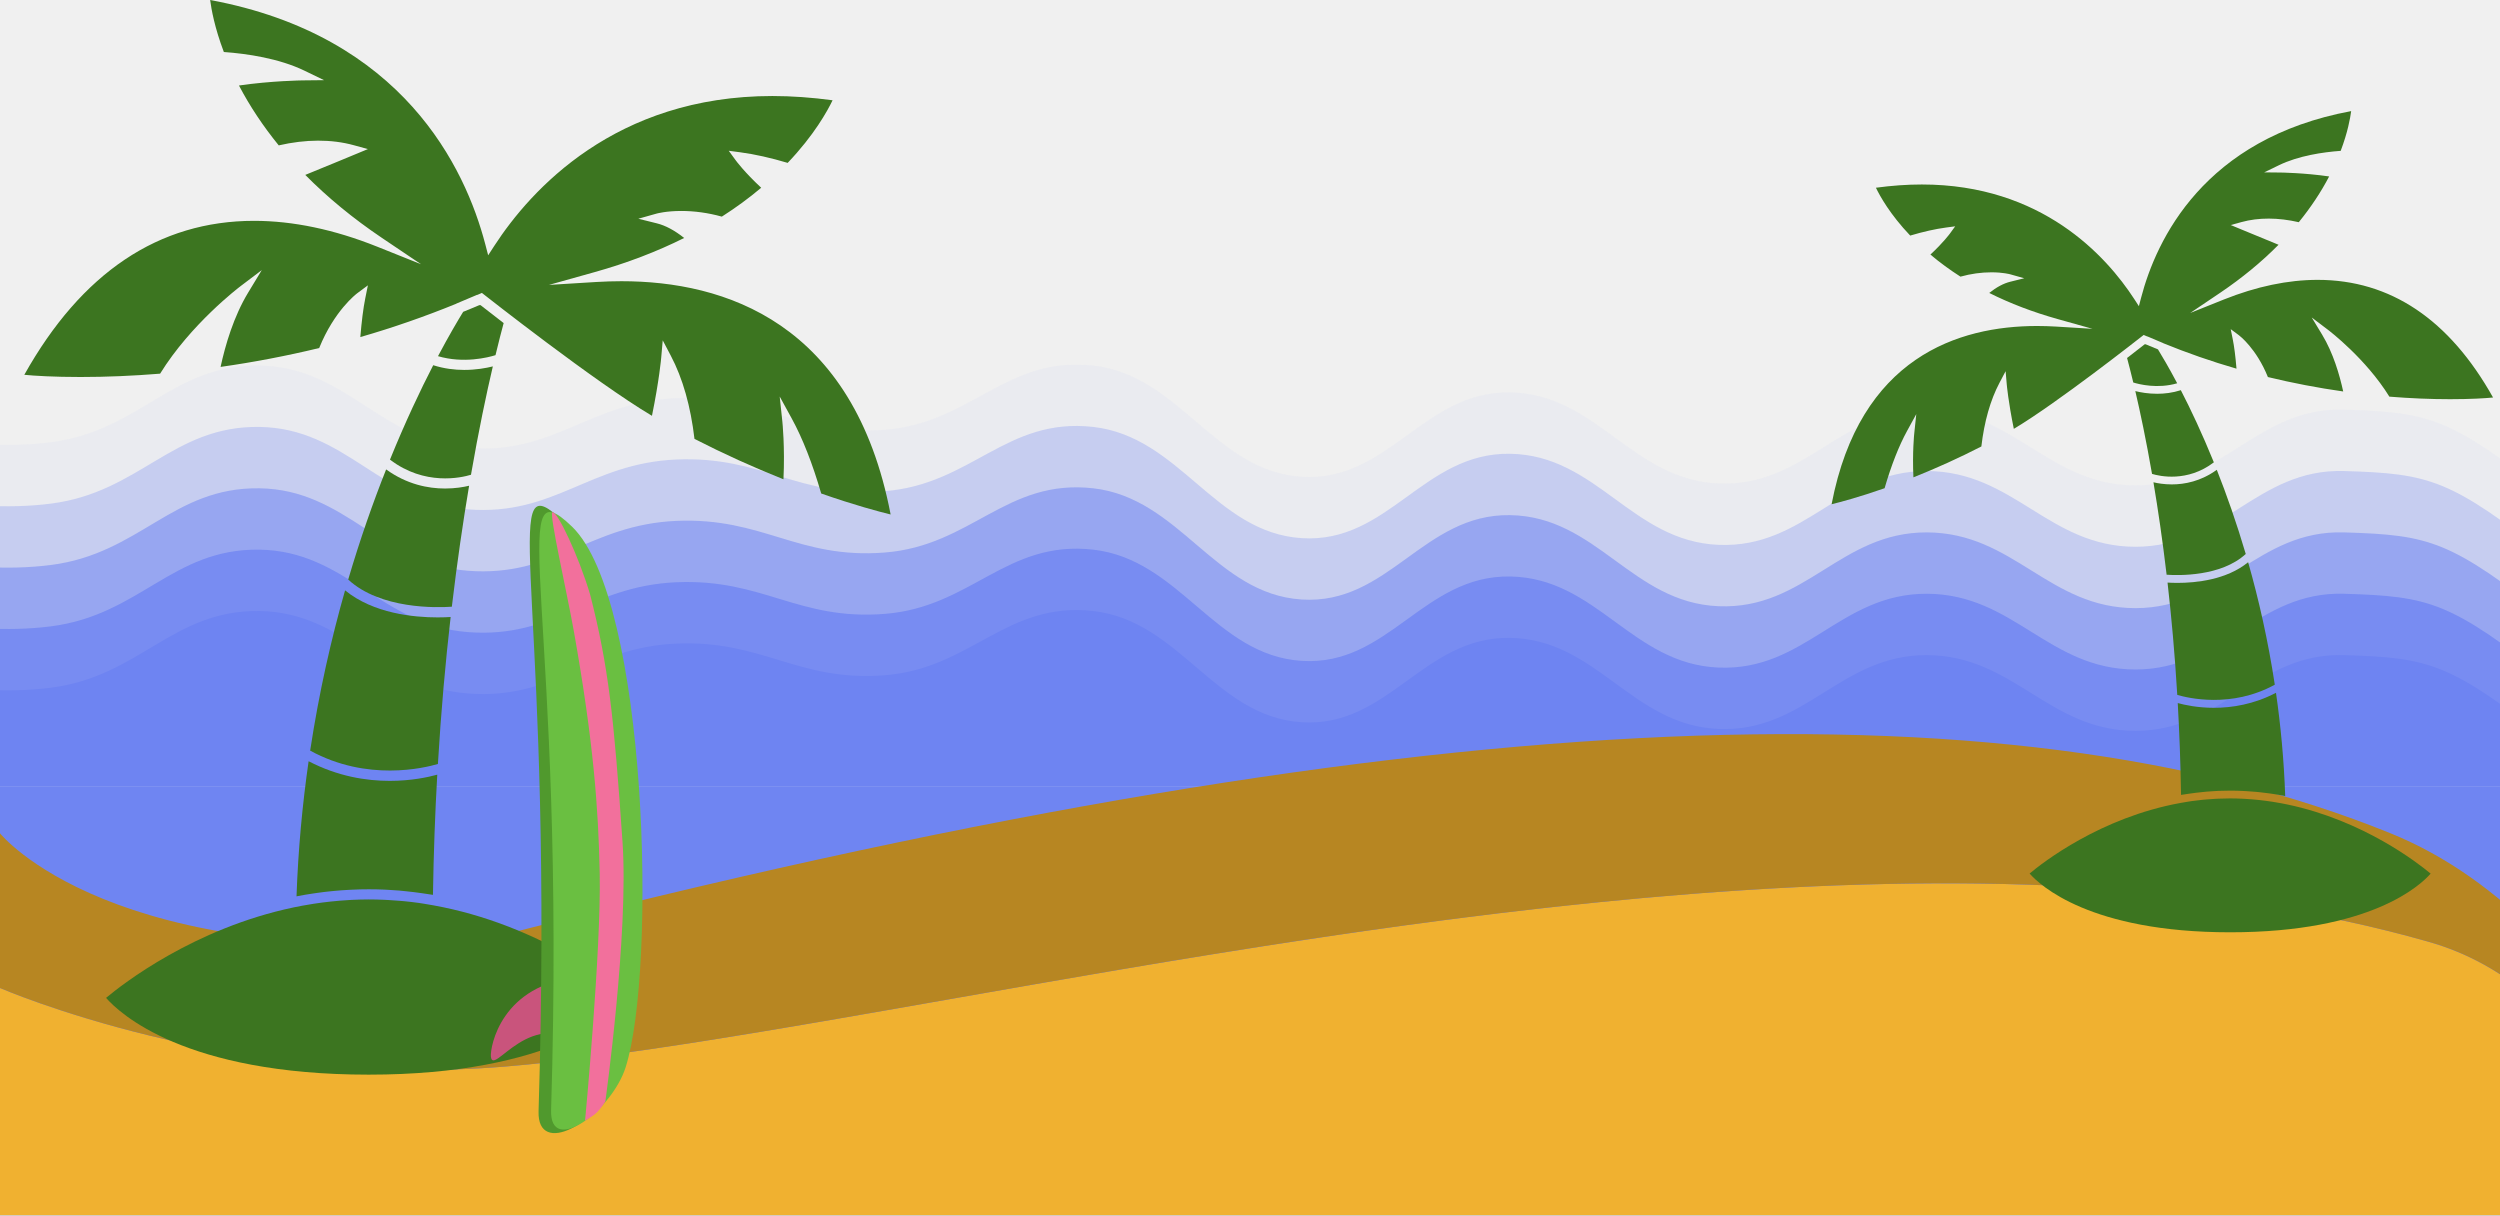
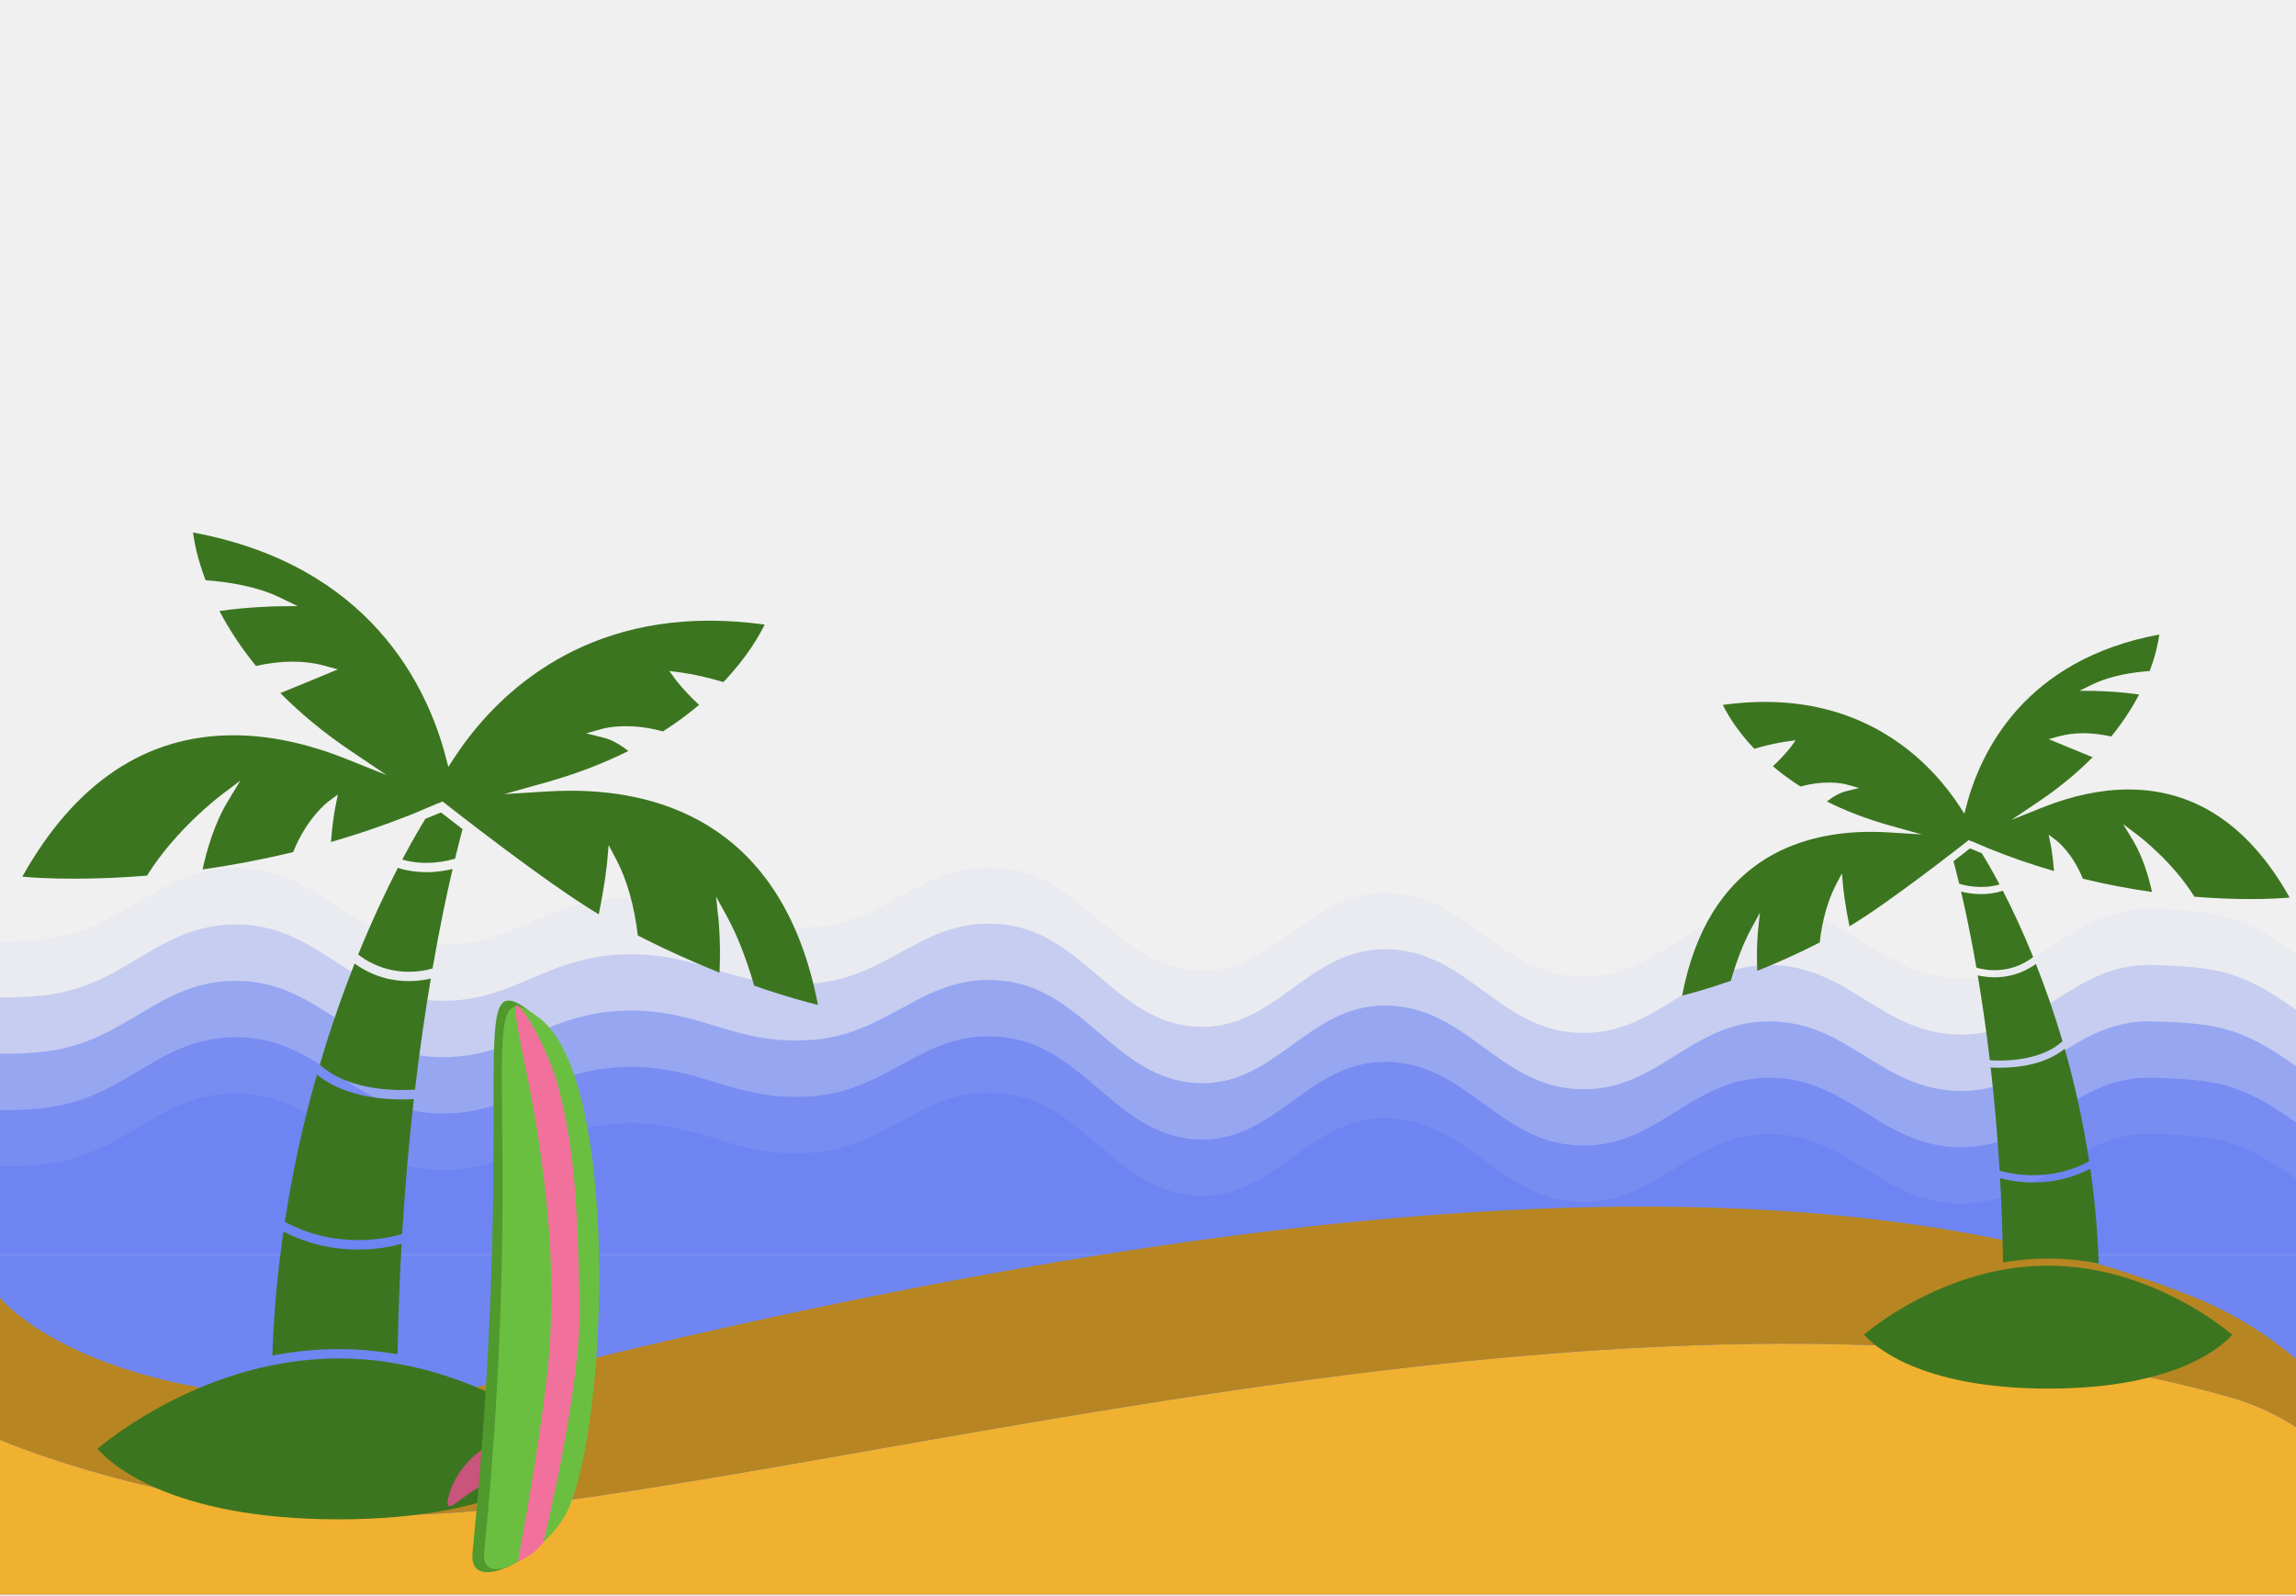
- <svg xmlns="http://www.w3.org/2000/svg" width="1440" height="700" viewBox="0 0 1440 700" fill="none">
+ <svg xmlns="http://www.w3.org/2000/svg" width="1440" height="1001" viewBox="0 0 1440 1001" fill="none">
  <g clip-path="url(#clip0_4512_1942)">
-     <rect y="453" width="1440" height="437" fill="#6F85F2" />
-     <path d="M0 569.083C0 569.083 134.263 627.557 291.499 614.296C539.015 593.42 1050.74 443.022 1399 542.5C1673.11 620.798 1538 1401.5 1538 1401.5L0 1361V569.083Z" fill="#F0B130" />
+     <rect y="787" width="1440" height="437" fill="#6F85F2" />
+     <path d="M0 903.083C0 903.083 134.263 961.557 291.499 948.295C539.015 927.42 1050.74 777.022 1399 876.5C1673.11 954.798 1538 1735.5 1538 1735.5L0 1695V903.083Z" fill="#F0B130" />
    <g clip-path="url(#clip1_4512_1942)">
-       <path opacity="0.05" d="M-97.296 242.039C-70.925 244.685 -22.102 261.3 29.285 254.741C80.672 248.183 99.33 209.869 149.362 210.56C199.394 211.25 219.407 254.143 269.439 258.055C319.471 261.967 339.484 231.523 389.516 229.337C439.548 227.151 459.561 251.474 509.593 247.562C559.625 243.65 579.638 204.922 629.67 210.56C679.702 216.197 699.715 271.402 749.747 274.623C799.779 277.845 819.792 225.218 869.824 226.023C919.856 226.829 939.869 276.418 989.901 278.489C1039.93 280.56 1059.95 235.734 1109.98 235.964C1160.01 236.194 1180.02 279.594 1230.05 279.594C1280.09 279.594 1300.1 234.468 1350.13 235.964C1400.16 237.46 1411.32 240.635 1470.21 286.773C1529.1 332.911 2025.77 364.345 1632.81 457.426C1239.85 550.507 10.836 676.034 -416 733.562" fill="url(#paint0_linear_4512_1942)" />
-       <path opacity="0.29" d="M-97.296 277.384C-70.925 280.031 -22.102 296.645 29.285 290.087C80.672 283.528 99.33 245.214 149.362 245.905C199.394 246.595 219.407 289.488 269.439 293.4C319.471 297.312 339.484 266.868 389.516 264.682C439.548 262.496 459.561 286.819 509.593 282.907C559.625 278.995 579.638 240.267 629.67 245.905C679.702 251.543 699.715 306.747 749.747 309.968C799.779 313.19 819.792 260.563 869.824 261.368C919.856 262.174 939.869 311.763 989.901 313.834C1039.93 315.905 1059.95 271.079 1109.98 271.309C1160.01 271.539 1180.02 314.939 1230.05 314.939C1280.09 314.939 1300.1 269.814 1350.13 271.309C1400.16 272.805 1411.32 275.981 1470.21 322.118C1529.1 368.256 2025.77 399.69 1632.81 492.771C1239.85 585.852 10.836 711.379 -416 768.907" fill="url(#paint1_linear_4512_1942)" />
-       <path opacity="0.53" d="M-97.296 312.73C-70.925 315.376 -22.102 331.991 29.285 325.432C80.672 318.874 99.33 280.56 149.362 281.25C199.394 281.941 219.407 324.834 269.439 328.746C319.471 332.658 339.484 302.214 389.516 300.028C439.548 297.842 459.561 322.165 509.593 318.253C559.625 314.341 579.638 275.613 629.67 281.25C679.702 286.888 699.715 342.093 749.747 345.314C799.779 348.536 819.792 295.909 869.824 296.714C919.856 297.52 939.869 347.109 989.901 349.18C1039.93 351.251 1059.95 306.425 1109.98 306.655C1160.01 306.885 1180.02 350.285 1230.05 350.285C1280.09 350.285 1300.1 305.159 1350.13 306.655C1400.16 308.151 1411.32 311.326 1470.21 357.464C1529.1 403.602 2025.77 435.035 1632.81 528.117C1239.85 621.198 10.836 746.725 -416 804.253" fill="url(#paint2_linear_4512_1942)" />
-       <path opacity="0.76" d="M-97.296 348.075C-70.925 350.722 -22.102 367.336 29.285 360.778C80.672 354.219 99.33 315.905 149.362 316.596C199.394 317.286 219.407 360.179 269.439 364.091C319.471 368.003 339.484 337.559 389.516 335.373C439.548 333.187 459.561 357.51 509.593 353.598C559.625 349.686 579.638 310.958 629.67 316.596C679.702 322.233 699.715 377.438 749.747 380.659C799.779 383.881 819.792 331.254 869.824 332.059C919.856 332.865 939.869 382.454 989.901 384.525C1039.93 386.596 1059.95 341.77 1109.98 342C1160.01 342.23 1180.02 385.63 1230.05 385.63C1280.09 385.63 1300.1 340.505 1350.13 342C1400.16 343.496 1411.32 346.672 1470.21 392.809C1529.1 438.947 2025.77 470.381 1632.81 563.462C1239.85 656.543 10.836 782.07 -416 839.598" fill="url(#paint3_linear_4512_1942)" />
-       <path d="M-97.296 383.421C-70.925 386.067 -22.102 402.681 29.285 396.123C80.672 389.565 99.33 351.251 149.362 351.941C199.394 352.632 219.407 395.525 269.439 399.437C319.471 403.349 339.484 372.905 389.516 370.719C439.548 368.533 459.561 392.856 509.593 388.944C559.625 385.032 579.638 346.304 629.67 351.941C679.702 357.579 699.715 412.783 749.747 416.005C799.779 419.227 819.792 366.6 869.824 367.405C919.856 368.21 939.869 417.8 989.901 419.871C1039.93 421.942 1059.95 377.116 1109.98 377.346C1160.01 377.576 1180.02 420.976 1230.05 420.976C1280.09 420.976 1300.1 375.85 1350.13 377.346C1400.16 378.842 1411.32 382.017 1470.21 428.155C1529.1 474.293 2025.77 505.726 1632.81 598.807C1239.85 691.888 10.836 817.415 -416 874.944" fill="url(#paint4_linear_4512_1942)" />
+       <path opacity="0.05" d="M-97.296 576.039C-70.925 578.685 -22.102 595.3 29.285 588.741C80.672 582.183 99.33 543.869 149.362 544.56C199.394 545.25 219.407 588.143 269.439 592.055C319.471 595.967 339.484 565.523 389.516 563.337C439.548 561.151 459.561 585.474 509.593 581.562C559.625 577.65 579.638 538.922 629.67 544.56C679.702 550.197 699.715 605.402 749.747 608.623C799.779 611.845 819.792 559.218 869.824 560.023C919.856 560.829 939.869 610.418 989.901 612.489C1039.93 614.56 1059.95 569.734 1109.98 569.964C1160.01 570.194 1180.02 613.594 1230.05 613.594C1280.09 613.594 1300.1 568.468 1350.13 569.964C1400.16 571.46 1411.32 574.635 1470.21 620.773C1529.1 666.911 2025.77 698.345 1632.81 791.426C1239.85 884.507 10.836 1010.03 -416 1067.56" fill="url(#paint0_linear_4512_1942)" />
+       <path opacity="0.29" d="M-97.296 611.384C-70.925 614.031 -22.102 630.645 29.285 624.087C80.672 617.528 99.33 579.214 149.362 579.905C199.394 580.595 219.407 623.488 269.439 627.4C319.471 631.312 339.484 600.868 389.516 598.682C439.548 596.496 459.561 620.819 509.593 616.907C559.625 612.995 579.638 574.267 629.67 579.905C679.702 585.543 699.715 640.747 749.747 643.968C799.779 647.19 819.792 594.563 869.824 595.368C919.856 596.174 939.869 645.763 989.901 647.834C1039.93 649.905 1059.95 605.079 1109.98 605.309C1160.01 605.539 1180.02 648.939 1230.05 648.939C1280.09 648.939 1300.1 603.814 1350.13 605.309C1400.16 606.805 1411.32 609.981 1470.21 656.118C1529.1 702.256 2025.77 733.69 1632.81 826.771C1239.85 919.852 10.836 1045.38 -416 1102.91" fill="url(#paint1_linear_4512_1942)" />
+       <path opacity="0.53" d="M-97.296 646.73C-70.925 649.377 -22.102 665.991 29.285 659.433C80.672 652.874 99.33 614.56 149.362 615.251C199.394 615.941 219.407 658.834 269.439 662.746C319.471 666.658 339.484 636.214 389.516 634.028C439.548 631.842 459.561 656.165 509.593 652.253C559.625 648.341 579.638 609.613 629.67 615.251C679.702 620.889 699.715 676.093 749.747 679.314C799.779 682.536 819.792 629.909 869.824 630.714C919.856 631.52 939.869 681.109 989.901 683.18C1039.93 685.251 1059.95 640.425 1109.98 640.655C1160.01 640.885 1180.02 684.285 1230.05 684.285C1280.09 684.285 1300.1 639.16 1350.13 640.655C1400.16 642.151 1411.32 645.327 1470.21 691.464C1529.1 737.602 2025.77 769.036 1632.81 862.117C1239.85 955.198 10.836 1080.72 -416 1138.25" fill="url(#paint2_linear_4512_1942)" />
+       <path opacity="0.76" d="M-97.296 682.075C-70.925 684.722 -22.102 701.336 29.285 694.778C80.672 688.219 99.33 649.905 149.362 650.596C199.394 651.286 219.407 694.179 269.439 698.091C319.471 702.003 339.484 671.559 389.516 669.373C439.548 667.187 459.561 691.51 509.593 687.598C559.625 683.686 579.638 644.958 629.67 650.596C679.702 656.233 699.715 711.438 749.747 714.659C799.779 717.881 819.792 665.254 869.824 666.059C919.856 666.865 939.869 716.454 989.901 718.525C1039.93 720.596 1059.95 675.77 1109.98 676C1160.01 676.23 1180.02 719.63 1230.05 719.63C1280.09 719.63 1300.1 674.505 1350.13 676C1400.16 677.496 1411.32 680.672 1470.21 726.809C1529.1 772.947 2025.77 804.381 1632.81 897.462C1239.85 990.543 10.836 1116.07 -416 1173.6" fill="url(#paint3_linear_4512_1942)" />
+       <path d="M-97.296 717.421C-70.925 720.067 -22.102 736.681 29.285 730.123C80.672 723.565 99.33 685.251 149.362 685.941C199.394 686.632 219.407 729.525 269.439 733.437C319.471 737.349 339.484 706.905 389.516 704.719C439.548 702.533 459.561 726.856 509.593 722.944C559.625 719.032 579.638 680.304 629.67 685.941C679.702 691.579 699.715 746.783 749.747 750.005C799.779 753.227 819.792 700.6 869.824 701.405C919.856 702.21 939.869 751.8 989.901 753.871C1039.93 755.942 1059.95 711.116 1109.98 711.346C1160.01 711.576 1180.02 754.976 1230.05 754.976C1280.09 754.976 1300.1 709.85 1350.13 711.346C1400.16 712.842 1411.32 716.017 1470.21 762.155C1529.1 808.293 2025.77 839.726 1632.81 932.807C1239.85 1025.89 10.836 1151.42 -416 1208.94" fill="url(#paint4_linear_4512_1942)" />
    </g>
-     <path d="M282 540.5C64.201 560.449 0 480 0 480V569.083C0 569.083 134.263 627.557 291.499 614.296C359.074 608.596 446.343 593.243 544.601 575.956C806.246 529.923 1145.82 470.181 1399 542.5C1577.88 593.596 1582.49 943.819 1564.1 1181H1679C1679 1181 1633.02 583.881 1377 480C1154.27 389.625 810 404 282 540.5Z" fill="#B78622" />
-     <path d="M259.57 355.387C257.67 355.519 255.11 355.624 252.048 355.624C238.378 355.624 215.048 353.387 198.765 340.04C190.795 367.97 183.748 398.876 178.655 432.359C211.512 450.391 244.421 442.362 252.235 440.045C254.056 409.509 256.614 381.208 259.57 355.387Z" fill="#3C7520" />
-     <path d="M260.259 349.464C263.32 323.613 266.751 300.289 270.208 279.781C266.936 280.571 262.159 281.387 256.353 281.387C246.694 281.387 234.422 279.071 222.415 270.384C214.972 289.126 207.478 310.371 200.563 333.826C219.195 351.016 251.603 350.069 260.259 349.464Z" fill="#3C7520" />
-     <path d="M271.285 273.46C275.718 247.925 280.152 226.945 283.873 211.045C280.02 212.019 274.188 213.072 267.379 213.072C261.89 213.072 255.794 212.361 249.539 210.36C242.176 224.602 233.52 242.897 224.626 264.747C244.551 279.962 265.611 275.197 271.285 273.46Z" fill="#3C7520" />
-     <path d="M212.358 619C318.003 619 355.817 583.541 363.633 574.722C353.842 566.509 310.139 532.393 249.598 521.468C247.75 521.126 245.877 520.81 244.029 520.52C243.132 520.389 242.235 520.231 241.337 520.099C238.54 519.704 235.743 519.388 232.919 519.099C232.074 518.993 231.256 518.941 230.412 518.888C228.168 518.704 225.951 518.52 223.708 518.414C222.89 518.362 222.072 518.309 221.227 518.283C218.272 518.151 215.29 518.072 212.36 518.072C209.114 518.072 205.815 518.177 202.517 518.335C201.804 518.388 201.091 518.414 200.405 518.467C193.781 518.862 187.131 519.573 180.48 520.599C179.847 520.705 179.214 520.784 178.607 520.915C175.466 521.415 172.326 521.994 169.185 522.653C111.759 534.683 70.533 566.878 61.088 574.775C68.821 583.594 106.344 619 212.358 619Z" fill="#3C7520" />
-     <path d="M171.531 516.148C174.487 515.569 177.522 515.069 180.583 514.621C181.375 514.49 182.14 514.411 182.958 514.279C185.386 513.937 187.841 513.621 190.295 513.384C191.219 513.279 192.142 513.2 193.066 513.121C195.467 512.91 197.869 512.7 200.271 512.594C201.115 512.542 201.96 512.463 202.804 512.463C205.971 512.305 209.138 512.226 212.358 512.226C215.34 512.226 218.269 512.278 221.199 512.41C222.122 512.463 223.046 512.542 223.97 512.568C225.949 512.673 227.955 512.779 229.908 512.963C231.201 513.068 232.494 513.2 233.787 513.358C235.318 513.516 236.849 513.674 238.353 513.858C239.989 514.042 241.625 514.279 243.235 514.516C244.291 514.674 245.347 514.832 246.376 514.99C247.379 515.121 248.381 515.253 249.384 515.437C249.754 491.245 250.625 468.185 251.865 446.207C246.64 447.655 236.796 449.787 224.471 449.787C211.012 449.787 194.518 447.207 177.759 438.467C174.223 463.107 171.742 489.089 170.792 516.31C171.03 516.258 171.294 516.227 171.531 516.148Z" fill="#3C7520" />
-     <path d="M252.287 205.153C267.039 209.496 281.105 205.916 285.407 204.574C287.228 196.992 288.838 190.806 290.105 186.094C283.85 181.303 279.126 177.591 276.777 175.748H276.117C273.029 177.09 269.889 178.328 266.775 179.618C263.74 184.593 258.62 193.201 252.287 205.153Z" fill="#3C7520" />
-     <path d="M46.382 217.155C61.267 217.155 76.679 216.497 92.223 215.233C109.879 186.671 137.484 165.638 138.671 164.743L150.785 155.582L142.92 168.56C134.607 182.275 129.778 198.754 127.059 211.337C146.166 208.626 165.246 204.967 183.852 200.465C192.561 178.906 205.255 169.297 205.783 168.902L211.905 164.348L210.401 171.798C209.266 177.379 208.316 184.881 207.551 194.147C226.447 188.698 244.92 182.249 262.787 174.957L262.84 174.878L263.711 174.509C267.168 173.088 270.625 171.613 274.109 170.113L274.663 169.876H274.874C275.217 169.718 275.587 169.586 275.956 169.428L277.566 168.718L278.939 169.797C279.598 170.297 342.62 219.945 375.53 239.506C379.726 218.999 380.861 206.127 380.861 205.968L381.732 196.044L386.377 204.863C393.264 217.92 397.83 234.056 400.02 252.8C416.726 261.355 433.933 269.174 451.271 276.07C452.169 257.512 450.664 243.007 450.638 242.849L449.107 228.397L456.101 241.164C462.277 252.457 467.977 266.936 473.018 284.257C492.098 290.943 506.297 294.708 513 296.34C491.729 185.435 417.172 161.976 357.955 161.976C353.231 161.976 348.349 162.134 343.493 162.424L316.178 164.109L342.516 156.737C361.043 151.551 378.355 144.944 394.084 137.073C388.595 132.703 383.316 129.886 378.355 128.649L367.667 125.99L378.25 123.015C378.461 122.963 383.713 121.515 392.396 121.515C400.049 121.515 407.914 122.594 415.778 124.779C423.827 119.646 431.454 114.065 438.448 108.142C428.709 99.086 423.985 92.636 423.774 92.347L419.763 86.845L426.519 87.74C434.806 88.845 443.91 90.899 453.701 93.821C468.902 77.894 476.608 63.916 479.564 57.756C467.714 56.15 456.076 55.308 444.913 55.308C354.415 55.308 305.724 109.326 284.774 141.521L281.185 147.049L279.522 140.678C268.016 96.769 232.124 20.588 121.045 0C121.731 5.318 123.658 16.058 128.936 29.957C142.369 30.931 160.737 33.616 175.516 40.777L186.653 46.173L174.275 46.305C174.091 46.305 156.224 46.542 137.645 49.253C143.847 61.099 151.553 72.683 160.552 83.739C176.096 80.159 190.901 80.106 203.753 83.633L211.908 85.871L204.097 89.109C204.097 89.109 190.585 94.742 175.832 100.745C188.605 113.67 203.384 125.832 219.825 136.915L242.495 152.183L217.107 142.021C192.538 132.203 168.733 127.201 146.378 127.201C91.459 127.201 46.963 157.053 14 215.887C19.806 216.466 31.049 217.155 46.382 217.155Z" fill="#3C7520" />
-     <path d="M282.752 608.52C282.266 603.072 288.642 566.809 333.589 562.8L337.233 603.661C306.079 577.61 283.845 620.778 282.752 608.52Z" fill="#C9547C" />
-     <path d="M354.143 621.147C372.07 564.438 366.189 333.136 318.693 295.219C288.813 271.364 318.995 354.163 310.213 640.099C309.39 666.893 346.196 646.288 354.143 621.147Z" fill="#50992D" />
-     <path d="M360.4 614.666C378.327 557.957 373.167 345.589 329.484 303.339C290.001 265.151 326.216 353.486 317.433 639.423C316.61 666.217 352.452 639.807 360.4 614.666Z" fill="#6ABF41" />
-     <path d="M348.675 634.474C348.675 634.474 362.193 537.62 358.576 484.992C353.602 412.624 350.524 383.956 339.928 342.514C333.172 319.761 320.805 294.058 318.198 295.054C316.149 295.836 326.459 340.559 330.675 364.354C341.853 427.429 344.697 465.651 345.433 503.145C346.303 547.457 336.997 645.481 336.997 645.481C336.997 645.481 341.422 643.013 343.747 640.806C346.019 638.648 348.675 634.474 348.675 634.474Z" fill="#F2709C" />
-     <path d="M1248.5 335.564C1249.95 335.665 1251.91 335.745 1254.24 335.745C1264.68 335.745 1282.49 334.035 1294.93 323.837C1301.01 345.179 1306.39 368.795 1310.28 394.381C1285.19 408.16 1260.07 402.025 1254.1 400.254C1252.71 376.921 1250.76 355.295 1248.5 335.564Z" fill="#3C7520" />
-     <path d="M1247.97 331.038C1245.64 311.284 1243.02 293.462 1240.38 277.791C1242.88 278.394 1246.52 279.018 1250.96 279.018C1258.33 279.018 1267.7 277.248 1276.87 270.61C1282.55 284.932 1288.27 301.165 1293.55 319.088C1279.33 332.224 1254.58 331.5 1247.97 331.038Z" fill="#3C7520" />
-     <path d="M1239.56 272.961C1236.17 253.448 1232.79 237.417 1229.94 225.267C1232.89 226.011 1237.34 226.816 1242.54 226.816C1246.73 226.816 1251.38 226.273 1256.16 224.744C1261.78 235.626 1268.39 249.606 1275.18 266.302C1259.97 277.929 1243.89 274.288 1239.56 272.961Z" fill="#3C7520" />
-     <path d="M1284.55 537C1203.89 537 1175.01 509.904 1169.05 503.166C1176.52 496.889 1209.89 470.82 1256.11 462.472C1257.53 462.211 1258.96 461.969 1260.37 461.748C1261.05 461.648 1261.74 461.527 1262.42 461.426C1264.56 461.125 1266.69 460.883 1268.85 460.662C1269.49 460.581 1270.12 460.541 1270.76 460.501C1272.48 460.36 1274.17 460.219 1275.88 460.139C1276.51 460.099 1277.13 460.058 1277.78 460.038C1280.03 459.938 1282.31 459.877 1284.55 459.877C1287.03 459.877 1289.54 459.958 1292.06 460.079C1292.61 460.119 1293.15 460.139 1293.67 460.179C1298.73 460.481 1303.81 461.024 1308.89 461.808C1309.37 461.889 1309.85 461.949 1310.32 462.05C1312.72 462.432 1315.11 462.875 1317.51 463.377C1361.36 472.57 1392.84 497.172 1400.05 503.206C1394.14 509.945 1365.49 537 1284.55 537Z" fill="#3C7520" />
-     <path d="M1315.72 458.407C1313.46 457.965 1311.15 457.582 1308.81 457.241C1308.2 457.14 1307.62 457.08 1307 456.979C1305.14 456.718 1303.27 456.476 1301.39 456.295C1300.69 456.215 1299.98 456.154 1299.28 456.094C1297.44 455.933 1295.61 455.772 1293.78 455.692C1293.13 455.651 1292.49 455.591 1291.84 455.591C1289.42 455.47 1287.01 455.41 1284.55 455.41C1282.27 455.41 1280.03 455.45 1277.8 455.551C1277.09 455.591 1276.39 455.651 1275.68 455.672C1274.17 455.752 1272.64 455.832 1271.15 455.973C1270.16 456.054 1269.17 456.154 1268.19 456.275C1267.02 456.396 1265.85 456.516 1264.7 456.657C1263.45 456.798 1262.2 456.979 1260.97 457.16C1260.17 457.281 1259.36 457.401 1258.57 457.522C1257.81 457.623 1257.04 457.723 1256.28 457.864C1256 439.378 1255.33 421.757 1254.38 404.962C1258.37 406.069 1265.89 407.698 1275.3 407.698C1285.58 407.698 1298.17 405.727 1310.97 399.048C1313.67 417.876 1315.56 437.731 1316.28 458.531C1316.1 458.491 1315.9 458.468 1315.72 458.407Z" fill="#3C7520" />
-     <path d="M1254.06 220.765C1242.8 224.084 1232.06 221.348 1228.77 220.322C1227.38 214.529 1226.15 209.801 1225.19 206.201C1229.96 202.54 1233.57 199.704 1235.36 198.295H1235.87C1238.22 199.321 1240.62 200.266 1243 201.252C1245.32 205.054 1249.23 211.632 1254.06 220.765Z" fill="#3C7520" />
-     <path d="M1411.28 229.936C1399.91 229.936 1388.14 229.433 1376.27 228.467C1362.79 206.642 1341.72 190.57 1340.81 189.886L1331.56 182.885L1337.57 192.803C1343.91 203.283 1347.6 215.875 1349.68 225.49C1335.09 223.419 1320.52 220.623 1306.31 217.183C1299.66 200.708 1289.97 193.366 1289.57 193.064L1284.89 189.584L1286.04 195.277C1286.91 199.541 1287.63 205.274 1288.22 212.355C1273.79 208.191 1259.69 203.263 1246.04 197.691L1246 197.63L1245.34 197.349C1242.7 196.262 1240.06 195.136 1237.4 193.989L1236.98 193.808H1236.82C1236.55 193.688 1236.27 193.587 1235.99 193.466L1234.76 192.923L1233.71 193.748C1233.21 194.13 1185.09 232.068 1159.96 247.015C1156.76 231.345 1155.89 221.509 1155.89 221.388L1155.23 213.804L1151.68 220.543C1146.42 230.52 1142.94 242.851 1141.26 257.173C1128.51 263.711 1115.37 269.685 1102.13 274.955C1101.45 260.774 1102.59 249.69 1102.62 249.569L1103.78 238.526L1098.44 248.282C1093.73 256.912 1089.38 267.975 1085.53 281.211C1070.96 286.32 1060.12 289.197 1055 290.444C1071.24 205.698 1128.17 187.772 1173.38 187.772C1176.99 187.772 1180.72 187.893 1184.42 188.114L1205.28 189.401L1185.17 183.769C1171.02 179.806 1157.81 174.757 1145.8 168.742C1149.99 165.403 1154.02 163.251 1157.81 162.305L1165.97 160.274L1157.89 158C1157.72 157.96 1153.71 156.854 1147.08 156.854C1141.24 156.854 1135.24 157.679 1129.23 159.348C1123.09 155.426 1117.26 151.161 1111.92 146.635C1119.36 139.715 1122.96 134.787 1123.13 134.565L1126.19 130.361L1121.03 131.045C1114.7 131.89 1107.75 133.459 1100.28 135.692C1088.67 123.522 1082.79 112.841 1080.53 108.133C1089.58 106.906 1098.46 106.263 1106.99 106.263C1176.08 106.263 1213.26 147.54 1229.26 172.141L1232 176.365L1233.27 171.497C1242.05 137.945 1269.46 79.732 1354.27 64C1353.74 68.063 1352.27 76.27 1348.24 86.891C1337.99 87.636 1323.96 89.688 1312.68 95.159L1304.18 99.283L1313.63 99.383C1313.77 99.383 1327.41 99.564 1341.59 101.636C1336.86 110.688 1330.97 119.539 1324.1 127.988C1312.24 125.252 1300.93 125.212 1291.12 127.907L1284.89 129.617L1290.86 132.091C1290.86 132.091 1301.17 136.396 1312.44 140.982C1302.68 150.859 1291.4 160.153 1278.85 168.621L1261.54 180.288L1280.92 172.524C1299.68 165.021 1317.86 161.199 1334.93 161.199C1376.86 161.199 1410.83 184.01 1436 228.967C1431.57 229.41 1422.98 229.936 1411.28 229.936Z" fill="#3C7520" />
+     <path d="M282 874.5C64.201 894.449 0 814 0 814V903.083C0 903.083 134.263 961.557 291.499 948.295C359.074 942.596 446.343 927.243 544.601 909.955C806.246 863.923 1145.82 804.181 1399 876.5C1577.88 927.595 1582.49 1277.82 1564.1 1515H1679C1679 1515 1633.02 917.881 1377 814C1154.27 723.625 810 738 282 874.5Z" fill="#B78622" />
+     <path d="M259.57 689.387C257.67 689.519 255.11 689.624 252.048 689.624C238.378 689.624 215.048 687.387 198.765 674.04C190.795 701.97 183.748 732.876 178.655 766.359C211.512 784.391 244.421 776.362 252.235 774.045C254.056 743.509 256.614 715.208 259.57 689.387Z" fill="#3C7520" />
+     <path d="M260.259 683.464C263.32 657.613 266.751 634.289 270.208 613.781C266.936 614.571 262.159 615.387 256.353 615.387C246.694 615.387 234.422 613.071 222.415 604.384C214.972 623.126 207.478 644.371 200.563 667.826C219.195 685.016 251.603 684.069 260.259 683.464Z" fill="#3C7520" />
+     <path d="M271.285 607.46C275.718 581.925 280.152 560.945 283.873 545.045C280.02 546.019 274.188 547.072 267.379 547.072C261.89 547.072 255.794 546.361 249.539 544.36C242.176 558.602 233.52 576.897 224.626 598.747C244.551 613.962 265.611 609.197 271.285 607.46Z" fill="#3C7520" />
+     <path d="M212.358 953C318.003 953 355.817 917.541 363.633 908.722C353.842 900.509 310.139 866.393 249.598 855.468C247.75 855.126 245.877 854.81 244.029 854.52C243.132 854.389 242.235 854.231 241.337 854.099C238.54 853.704 235.743 853.388 232.919 853.099C232.074 852.993 231.256 852.941 230.412 852.888C228.168 852.704 225.951 852.52 223.708 852.414C222.89 852.362 222.072 852.309 221.227 852.283C218.272 852.151 215.29 852.072 212.36 852.072C209.114 852.072 205.815 852.177 202.517 852.335C201.804 852.388 201.091 852.414 200.405 852.467C193.781 852.862 187.131 853.573 180.48 854.599C179.847 854.705 179.214 854.784 178.607 854.915C175.466 855.415 172.326 855.994 169.185 856.653C111.759 868.683 70.533 900.878 61.088 908.775C68.821 917.594 106.344 953 212.358 953Z" fill="#3C7520" />
+     <path d="M171.531 850.148C174.487 849.569 177.522 849.069 180.583 848.621C181.375 848.49 182.14 848.411 182.958 848.279C185.386 847.937 187.841 847.621 190.295 847.384C191.219 847.279 192.142 847.2 193.066 847.121C195.467 846.91 197.869 846.7 200.271 846.594C201.115 846.542 201.96 846.463 202.804 846.463C205.971 846.305 209.138 846.226 212.358 846.226C215.34 846.226 218.269 846.278 221.199 846.41C222.122 846.463 223.046 846.542 223.97 846.568C225.949 846.673 227.955 846.779 229.908 846.963C231.201 847.068 232.494 847.2 233.787 847.358C235.318 847.516 236.849 847.674 238.353 847.858C239.989 848.042 241.625 848.279 243.235 848.516C244.291 848.674 245.347 848.832 246.376 848.99C247.379 849.121 248.381 849.253 249.384 849.437C249.754 825.245 250.625 802.185 251.865 780.207C246.64 781.655 236.796 783.787 224.471 783.787C211.012 783.787 194.518 781.207 177.759 772.467C174.223 797.107 171.742 823.089 170.792 850.31C171.03 850.258 171.294 850.227 171.531 850.148Z" fill="#3C7520" />
+     <path d="M252.287 539.153C267.039 543.496 281.105 539.916 285.407 538.574C287.228 530.992 288.838 524.806 290.105 520.094C283.85 515.303 279.126 511.591 276.777 509.748H276.117C273.029 511.09 269.889 512.328 266.775 513.618C263.74 518.593 258.62 527.201 252.287 539.153Z" fill="#3C7520" />
+     <path d="M46.382 551.155C61.267 551.155 76.679 550.497 92.223 549.233C109.879 520.671 137.484 499.638 138.671 498.743L150.785 489.582L142.92 502.56C134.607 516.275 129.778 532.754 127.059 545.337C146.166 542.626 165.246 538.967 183.852 534.465C192.561 512.906 205.255 503.297 205.783 502.902L211.905 498.348L210.401 505.798C209.266 511.379 208.316 518.881 207.551 528.147C226.447 522.698 244.92 516.249 262.787 508.957L262.84 508.878L263.711 508.509C267.168 507.088 270.625 505.613 274.109 504.113L274.663 503.876H274.874C275.217 503.718 275.587 503.586 275.956 503.428L277.566 502.718L278.939 503.797C279.598 504.297 342.62 553.945 375.53 573.506C379.726 552.999 380.861 540.127 380.861 539.968L381.732 530.044L386.377 538.863C393.264 551.92 397.83 568.056 400.02 586.8C416.726 595.355 433.933 603.174 451.271 610.07C452.169 591.512 450.664 577.007 450.638 576.849L449.107 562.397L456.101 575.164C462.277 586.457 467.977 600.936 473.018 618.257C492.098 624.943 506.297 628.708 513 630.34C491.729 519.435 417.172 495.976 357.955 495.976C353.231 495.976 348.349 496.134 343.493 496.424L316.178 498.109L342.516 490.737C361.043 485.551 378.355 478.944 394.084 471.073C388.595 466.703 383.316 463.886 378.355 462.649L367.667 459.99L378.25 457.015C378.461 456.963 383.713 455.515 392.396 455.515C400.049 455.515 407.914 456.594 415.778 458.779C423.827 453.646 431.454 448.065 438.448 442.142C428.709 433.086 423.985 426.636 423.774 426.347L419.763 420.845L426.519 421.74C434.806 422.845 443.91 424.899 453.701 427.821C468.902 411.894 476.608 397.916 479.564 391.756C467.714 390.15 456.076 389.308 444.913 389.308C354.415 389.308 305.724 443.326 284.774 475.521L281.185 481.049L279.522 474.678C268.016 430.769 232.124 354.588 121.045 334C121.731 339.318 123.658 350.058 128.936 363.957C142.369 364.931 160.737 367.616 175.516 374.777L186.653 380.173L174.275 380.305C174.091 380.305 156.224 380.542 137.645 383.253C143.847 395.099 151.553 406.682 160.552 417.739C176.096 414.158 190.901 414.106 203.753 417.633L211.908 419.871L204.097 423.109C204.097 423.109 190.585 428.742 175.832 434.745C188.605 447.67 203.384 459.832 219.825 470.915L242.495 486.183L217.107 476.021C192.538 466.203 168.733 461.201 146.378 461.201C91.459 461.201 46.963 491.053 14 549.887C19.806 550.466 31.049 551.155 46.382 551.155Z" fill="#3C7520" />
+     <path d="M280.727 942.695C280.511 937.648 289.017 903.439 335.73 896.801L337.35 934.648C306.489 912.379 281.213 954.049 280.727 942.695Z" fill="#C9547C" />
+     <path d="M350.212 952.403C375.181 894.812 382.242 665.354 327.573 630.944C293.179 609.295 324.338 689.5 296.348 974.263C293.726 1000.95 339.142 977.935 350.212 952.403Z" fill="#50992D" />
+     <path d="M356.683 946.01C381.616 888.427 388.377 677.766 338.619 638.793C293.646 603.566 331.648 688.846 303.701 973.567C301.082 1000.25 345.63 971.537 356.683 946.01Z" fill="#6ABF41" />
+     <path d="M340.77 967.672C340.77 967.672 364.792 869.943 363.568 817.598C361.885 745.62 359.777 717.183 348.722 676.502C341.431 654.23 327.028 629.4 323.566 630.576C320.846 631.499 331.31 675.48 335.225 698.968C345.604 761.23 346.775 799.231 345.25 836.651C343.447 880.874 324.833 979.482 324.833 979.482C324.833 979.482 330.758 976.708 333.932 974.342C337.036 972.028 340.77 967.672 340.77 967.672Z" fill="#F2709C" />
+     <path d="M1248.5 669.564C1249.95 669.665 1251.91 669.745 1254.24 669.745C1264.68 669.745 1282.49 668.035 1294.93 657.837C1301.01 679.179 1306.39 702.795 1310.28 728.381C1285.19 742.16 1260.07 736.025 1254.1 734.254C1252.71 710.921 1250.76 689.295 1248.5 669.564Z" fill="#3C7520" />
+     <path d="M1247.97 665.038C1245.64 645.284 1243.02 627.462 1240.38 611.791C1242.88 612.394 1246.52 613.018 1250.96 613.018C1258.33 613.018 1267.7 611.248 1276.87 604.61C1282.55 618.932 1288.27 635.165 1293.55 653.088C1279.33 666.224 1254.58 665.5 1247.97 665.038Z" fill="#3C7520" />
+     <path d="M1239.56 606.961C1236.17 587.448 1232.79 571.417 1229.94 559.267C1232.89 560.011 1237.34 560.816 1242.54 560.816C1246.73 560.816 1251.38 560.273 1256.16 558.744C1261.78 569.626 1268.39 583.606 1275.18 600.302C1259.97 611.929 1243.89 608.288 1239.56 606.961Z" fill="#3C7520" />
+     <path d="M1284.55 871C1203.89 871 1175.01 843.904 1169.05 837.166C1176.52 830.889 1209.89 804.82 1256.11 796.472C1257.53 796.211 1258.96 795.969 1260.37 795.748C1261.05 795.648 1261.74 795.527 1262.42 795.426C1264.56 795.125 1266.69 794.883 1268.85 794.662C1269.49 794.581 1270.12 794.541 1270.76 794.501C1272.48 794.36 1274.17 794.219 1275.88 794.139C1276.51 794.099 1277.13 794.058 1277.78 794.038C1280.03 793.938 1282.31 793.877 1284.55 793.877C1287.03 793.877 1289.54 793.958 1292.06 794.079C1292.61 794.119 1293.15 794.139 1293.67 794.179C1298.73 794.481 1303.81 795.024 1308.89 795.808C1309.37 795.889 1309.85 795.949 1310.32 796.05C1312.72 796.432 1315.11 796.875 1317.51 797.377C1361.36 806.57 1392.84 831.172 1400.05 837.206C1394.14 843.945 1365.49 871 1284.55 871Z" fill="#3C7520" />
+     <path d="M1315.72 792.407C1313.46 791.965 1311.15 791.582 1308.81 791.241C1308.2 791.14 1307.62 791.08 1307 790.979C1305.14 790.718 1303.27 790.476 1301.39 790.295C1300.69 790.215 1299.98 790.154 1299.28 790.094C1297.44 789.933 1295.61 789.772 1293.78 789.692C1293.13 789.651 1292.49 789.591 1291.84 789.591C1289.42 789.47 1287.01 789.41 1284.55 789.41C1282.27 789.41 1280.03 789.45 1277.8 789.551C1277.09 789.591 1276.39 789.651 1275.68 789.672C1274.17 789.752 1272.64 789.832 1271.15 789.973C1270.16 790.054 1269.17 790.154 1268.19 790.275C1267.02 790.396 1265.85 790.516 1264.7 790.657C1263.45 790.798 1262.2 790.979 1260.97 791.16C1260.17 791.281 1259.36 791.401 1258.57 791.522C1257.81 791.623 1257.04 791.723 1256.28 791.864C1256 773.378 1255.33 755.757 1254.38 738.962C1258.37 740.069 1265.89 741.698 1275.3 741.698C1285.58 741.698 1298.17 739.727 1310.97 733.048C1313.67 751.876 1315.56 771.731 1316.28 792.531C1316.1 792.491 1315.9 792.468 1315.72 792.407Z" fill="#3C7520" />
+     <path d="M1254.06 554.765C1242.8 558.084 1232.06 555.348 1228.77 554.322C1227.38 548.529 1226.15 543.801 1225.19 540.201C1229.96 536.54 1233.57 533.704 1235.36 532.295H1235.87C1238.22 533.321 1240.62 534.266 1243 535.252C1245.32 539.054 1249.23 545.632 1254.06 554.765Z" fill="#3C7520" />
+     <path d="M1411.28 563.936C1399.91 563.936 1388.14 563.433 1376.27 562.467C1362.79 540.642 1341.72 524.57 1340.81 523.886L1331.56 516.885L1337.57 526.803C1343.91 537.283 1347.6 549.875 1349.68 559.49C1335.09 557.419 1320.52 554.623 1306.31 551.183C1299.66 534.708 1289.97 527.366 1289.57 527.064L1284.89 523.584L1286.04 529.277C1286.91 533.541 1287.63 539.274 1288.22 546.355C1273.79 542.191 1259.69 537.263 1246.04 531.691L1246 531.63L1245.34 531.349C1242.7 530.262 1240.06 529.136 1237.4 527.989L1236.98 527.808H1236.82C1236.55 527.688 1236.27 527.587 1235.99 527.466L1234.76 526.923L1233.71 527.748C1233.21 528.13 1185.09 566.068 1159.96 581.015C1156.76 565.345 1155.89 555.509 1155.89 555.388L1155.23 547.804L1151.68 554.543C1146.42 564.52 1142.94 576.851 1141.26 591.173C1128.51 597.711 1115.37 603.685 1102.13 608.955C1101.45 594.774 1102.59 583.69 1102.62 583.569L1103.78 572.526L1098.44 582.282C1093.73 590.912 1089.38 601.975 1085.53 615.211C1070.96 620.32 1060.12 623.197 1055 624.444C1071.24 539.698 1128.17 521.772 1173.38 521.772C1176.99 521.772 1180.72 521.893 1184.42 522.114L1205.28 523.401L1185.17 517.769C1171.02 513.806 1157.81 508.757 1145.8 502.742C1149.99 499.403 1154.02 497.251 1157.81 496.305L1165.97 494.274L1157.89 492C1157.72 491.96 1153.71 490.854 1147.08 490.854C1141.24 490.854 1135.24 491.679 1129.23 493.348C1123.09 489.426 1117.26 485.161 1111.92 480.635C1119.36 473.715 1122.96 468.787 1123.13 468.565L1126.19 464.361L1121.03 465.045C1114.7 465.89 1107.75 467.459 1100.28 469.692C1088.67 457.522 1082.79 446.841 1080.53 442.133C1089.58 440.906 1098.46 440.263 1106.99 440.263C1176.08 440.263 1213.26 481.54 1229.26 506.141L1232 510.365L1233.27 505.497C1242.05 471.945 1269.46 413.732 1354.27 398C1353.74 402.063 1352.27 410.27 1348.24 420.891C1337.99 421.636 1323.96 423.687 1312.68 429.159L1304.18 433.283L1313.63 433.383C1313.77 433.383 1327.41 433.564 1341.59 435.636C1336.86 444.688 1330.97 453.539 1324.1 461.988C1312.24 459.252 1300.93 459.212 1291.12 461.907L1284.89 463.617L1290.86 466.091C1290.86 466.091 1301.17 470.396 1312.44 474.982C1302.68 484.859 1291.4 494.153 1278.85 502.621L1261.54 514.288L1280.92 506.524C1299.68 499.021 1317.86 495.199 1334.93 495.199C1376.86 495.199 1410.83 518.01 1436 562.967C1431.57 563.41 1422.98 563.936 1411.28 563.936Z" fill="#3C7520" />
  </g>
  <defs>
-     <linearGradient id="paint0_linear_4512_1942" x1="109524" y1="210" x2="109524" y2="52566.2" gradientUnits="userSpaceOnUse">
+     <linearGradient id="paint0_linear_4512_1942" x1="109524" y1="544" x2="109524" y2="52900.2" gradientUnits="userSpaceOnUse">
      <stop stop-color="#6E84F2" />
      <stop offset="1" stop-color="#292F51" />
    </linearGradient>
-     <linearGradient id="paint1_linear_4512_1942" x1="109524" y1="245.345" x2="109524" y2="52601.6" gradientUnits="userSpaceOnUse">
+     <linearGradient id="paint1_linear_4512_1942" x1="109524" y1="579.345" x2="109524" y2="52935.6" gradientUnits="userSpaceOnUse">
      <stop stop-color="#6E84F2" />
      <stop offset="1" stop-color="#292F51" />
    </linearGradient>
-     <linearGradient id="paint2_linear_4512_1942" x1="109524" y1="280.691" x2="109524" y2="52636.9" gradientUnits="userSpaceOnUse">
+     <linearGradient id="paint2_linear_4512_1942" x1="109524" y1="614.691" x2="109524" y2="52970.9" gradientUnits="userSpaceOnUse">
      <stop stop-color="#6E84F2" />
      <stop offset="1" stop-color="#292F51" />
    </linearGradient>
-     <linearGradient id="paint3_linear_4512_1942" x1="109524" y1="316.036" x2="109524" y2="52672.2" gradientUnits="userSpaceOnUse">
+     <linearGradient id="paint3_linear_4512_1942" x1="109524" y1="650.036" x2="109524" y2="53006.2" gradientUnits="userSpaceOnUse">
      <stop stop-color="#6E84F2" />
      <stop offset="1" stop-color="#292F51" />
    </linearGradient>
-     <linearGradient id="paint4_linear_4512_1942" x1="109524" y1="351.382" x2="109524" y2="52707.6" gradientUnits="userSpaceOnUse">
+     <linearGradient id="paint4_linear_4512_1942" x1="109524" y1="685.382" x2="109524" y2="53041.6" gradientUnits="userSpaceOnUse">
      <stop stop-color="#6E84F2" />
      <stop offset="1" stop-color="#292F51" />
    </linearGradient>
    <clipPath id="clip0_4512_1942">
-       <rect width="1440" height="700" fill="white" />
+       <rect width="1440" height="1000" fill="white" transform="translate(0 0.160645)" />
    </clipPath>
    <clipPath id="clip1_4512_1942">
-       <rect width="1440" height="243" fill="white" transform="translate(0 210)" />
+       <rect width="1440" height="243" fill="white" transform="translate(0 544)" />
    </clipPath>
  </defs>
</svg>
